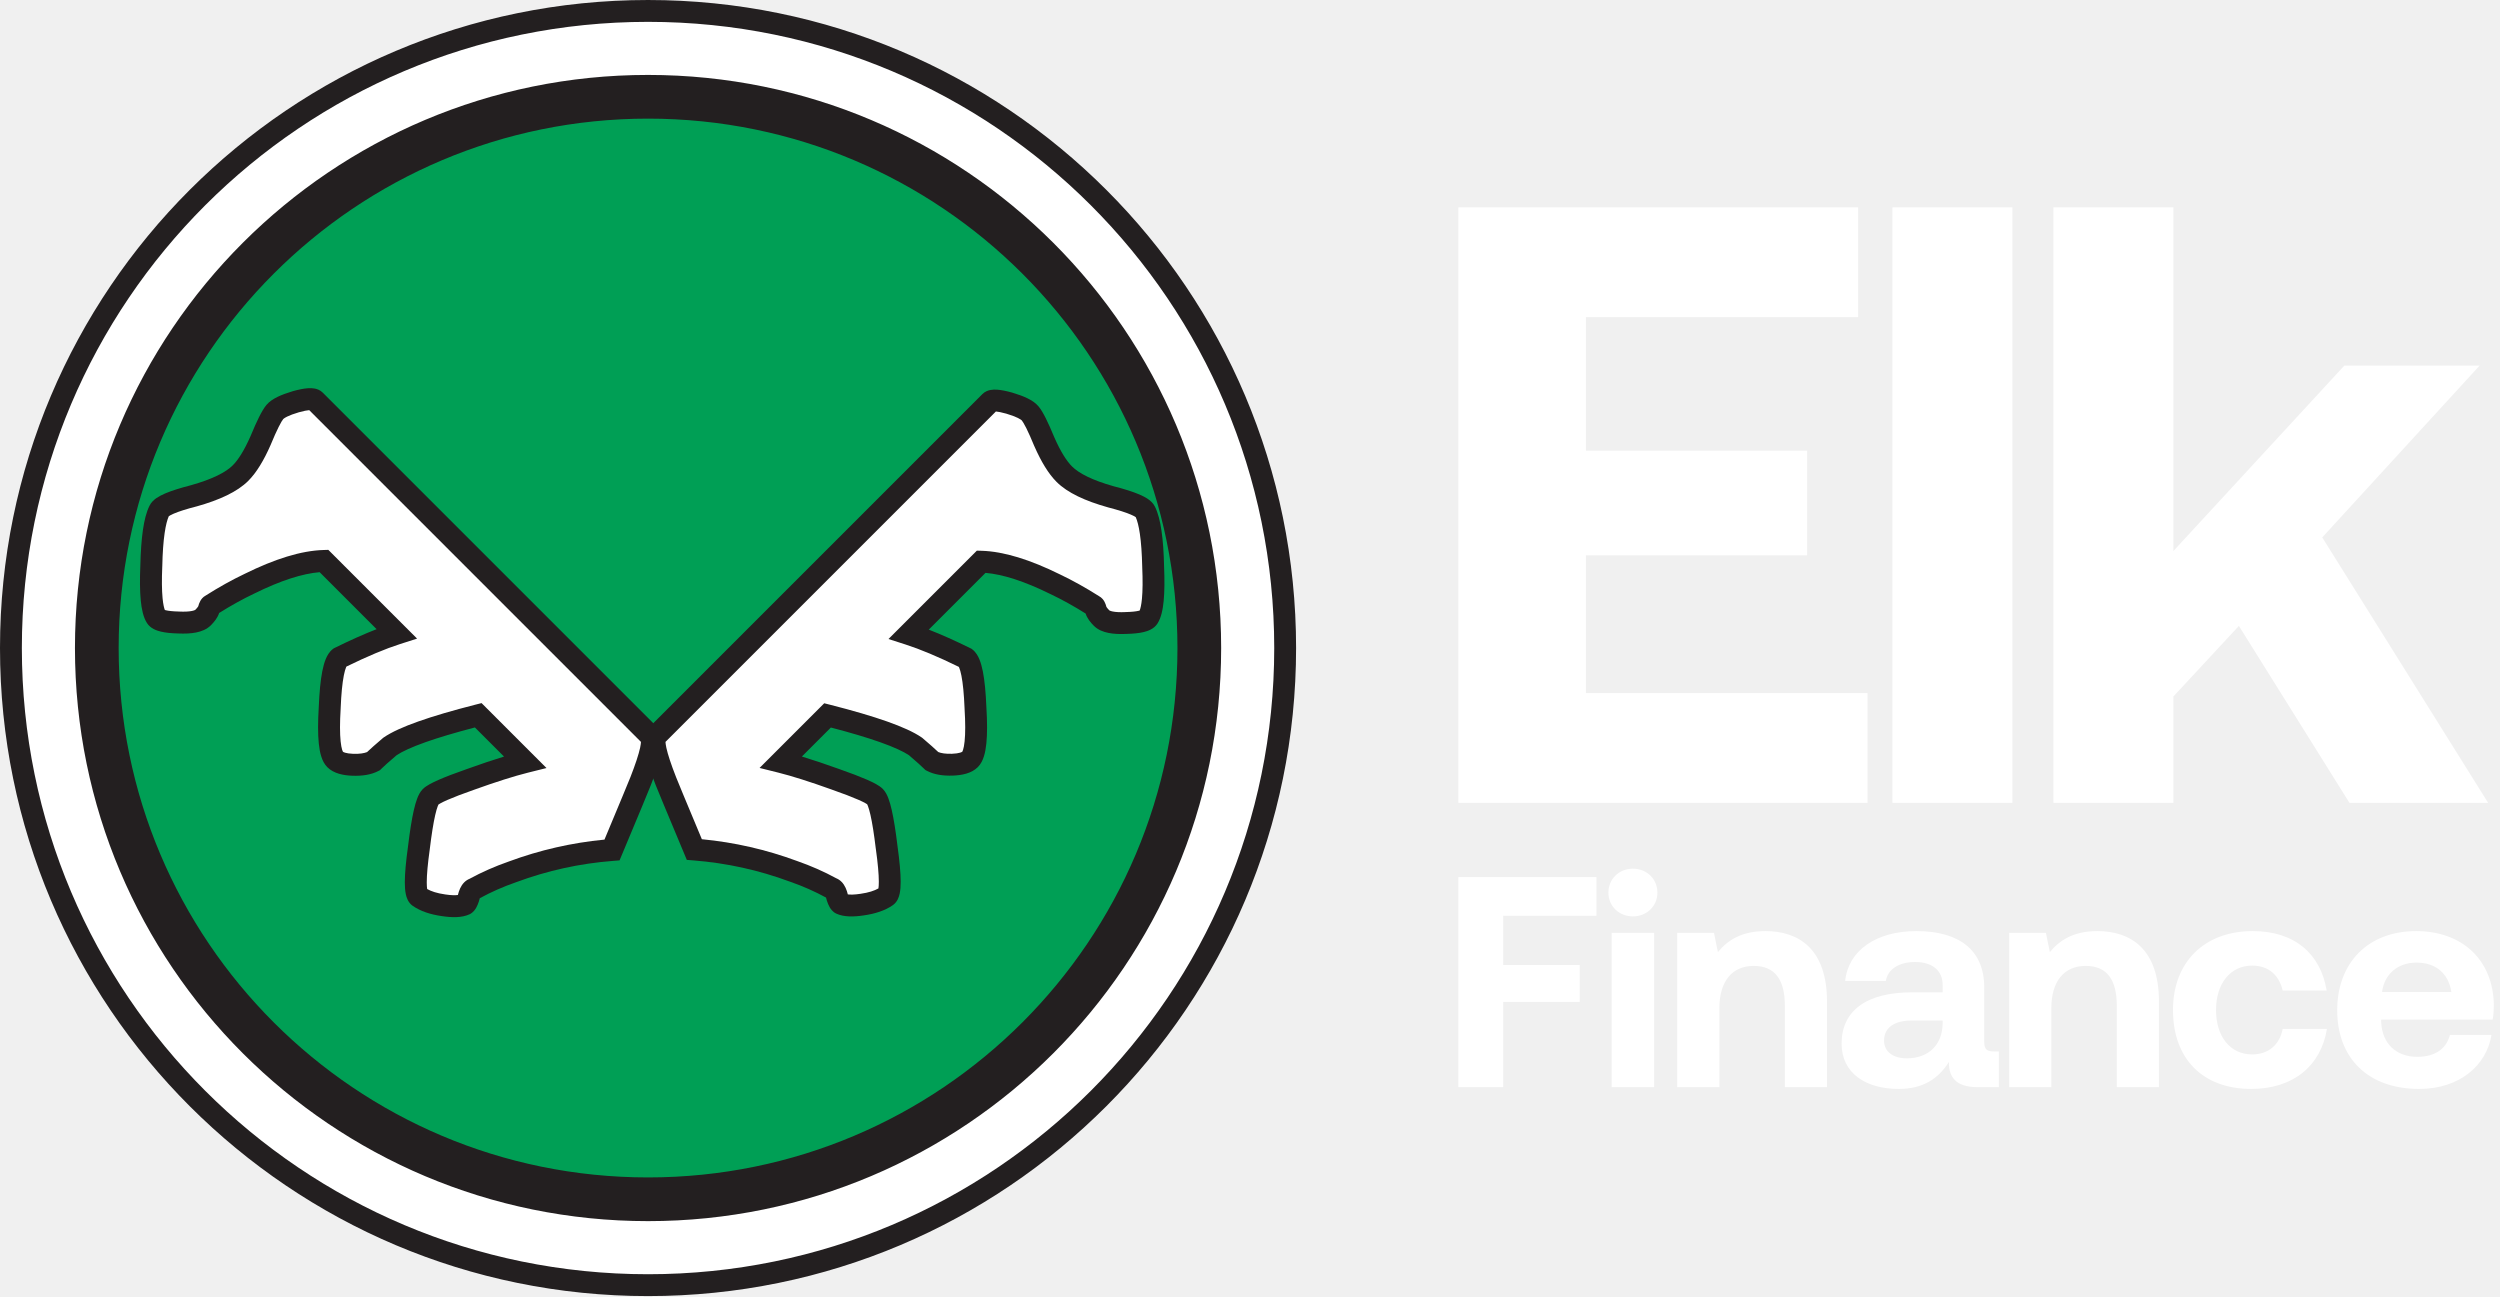
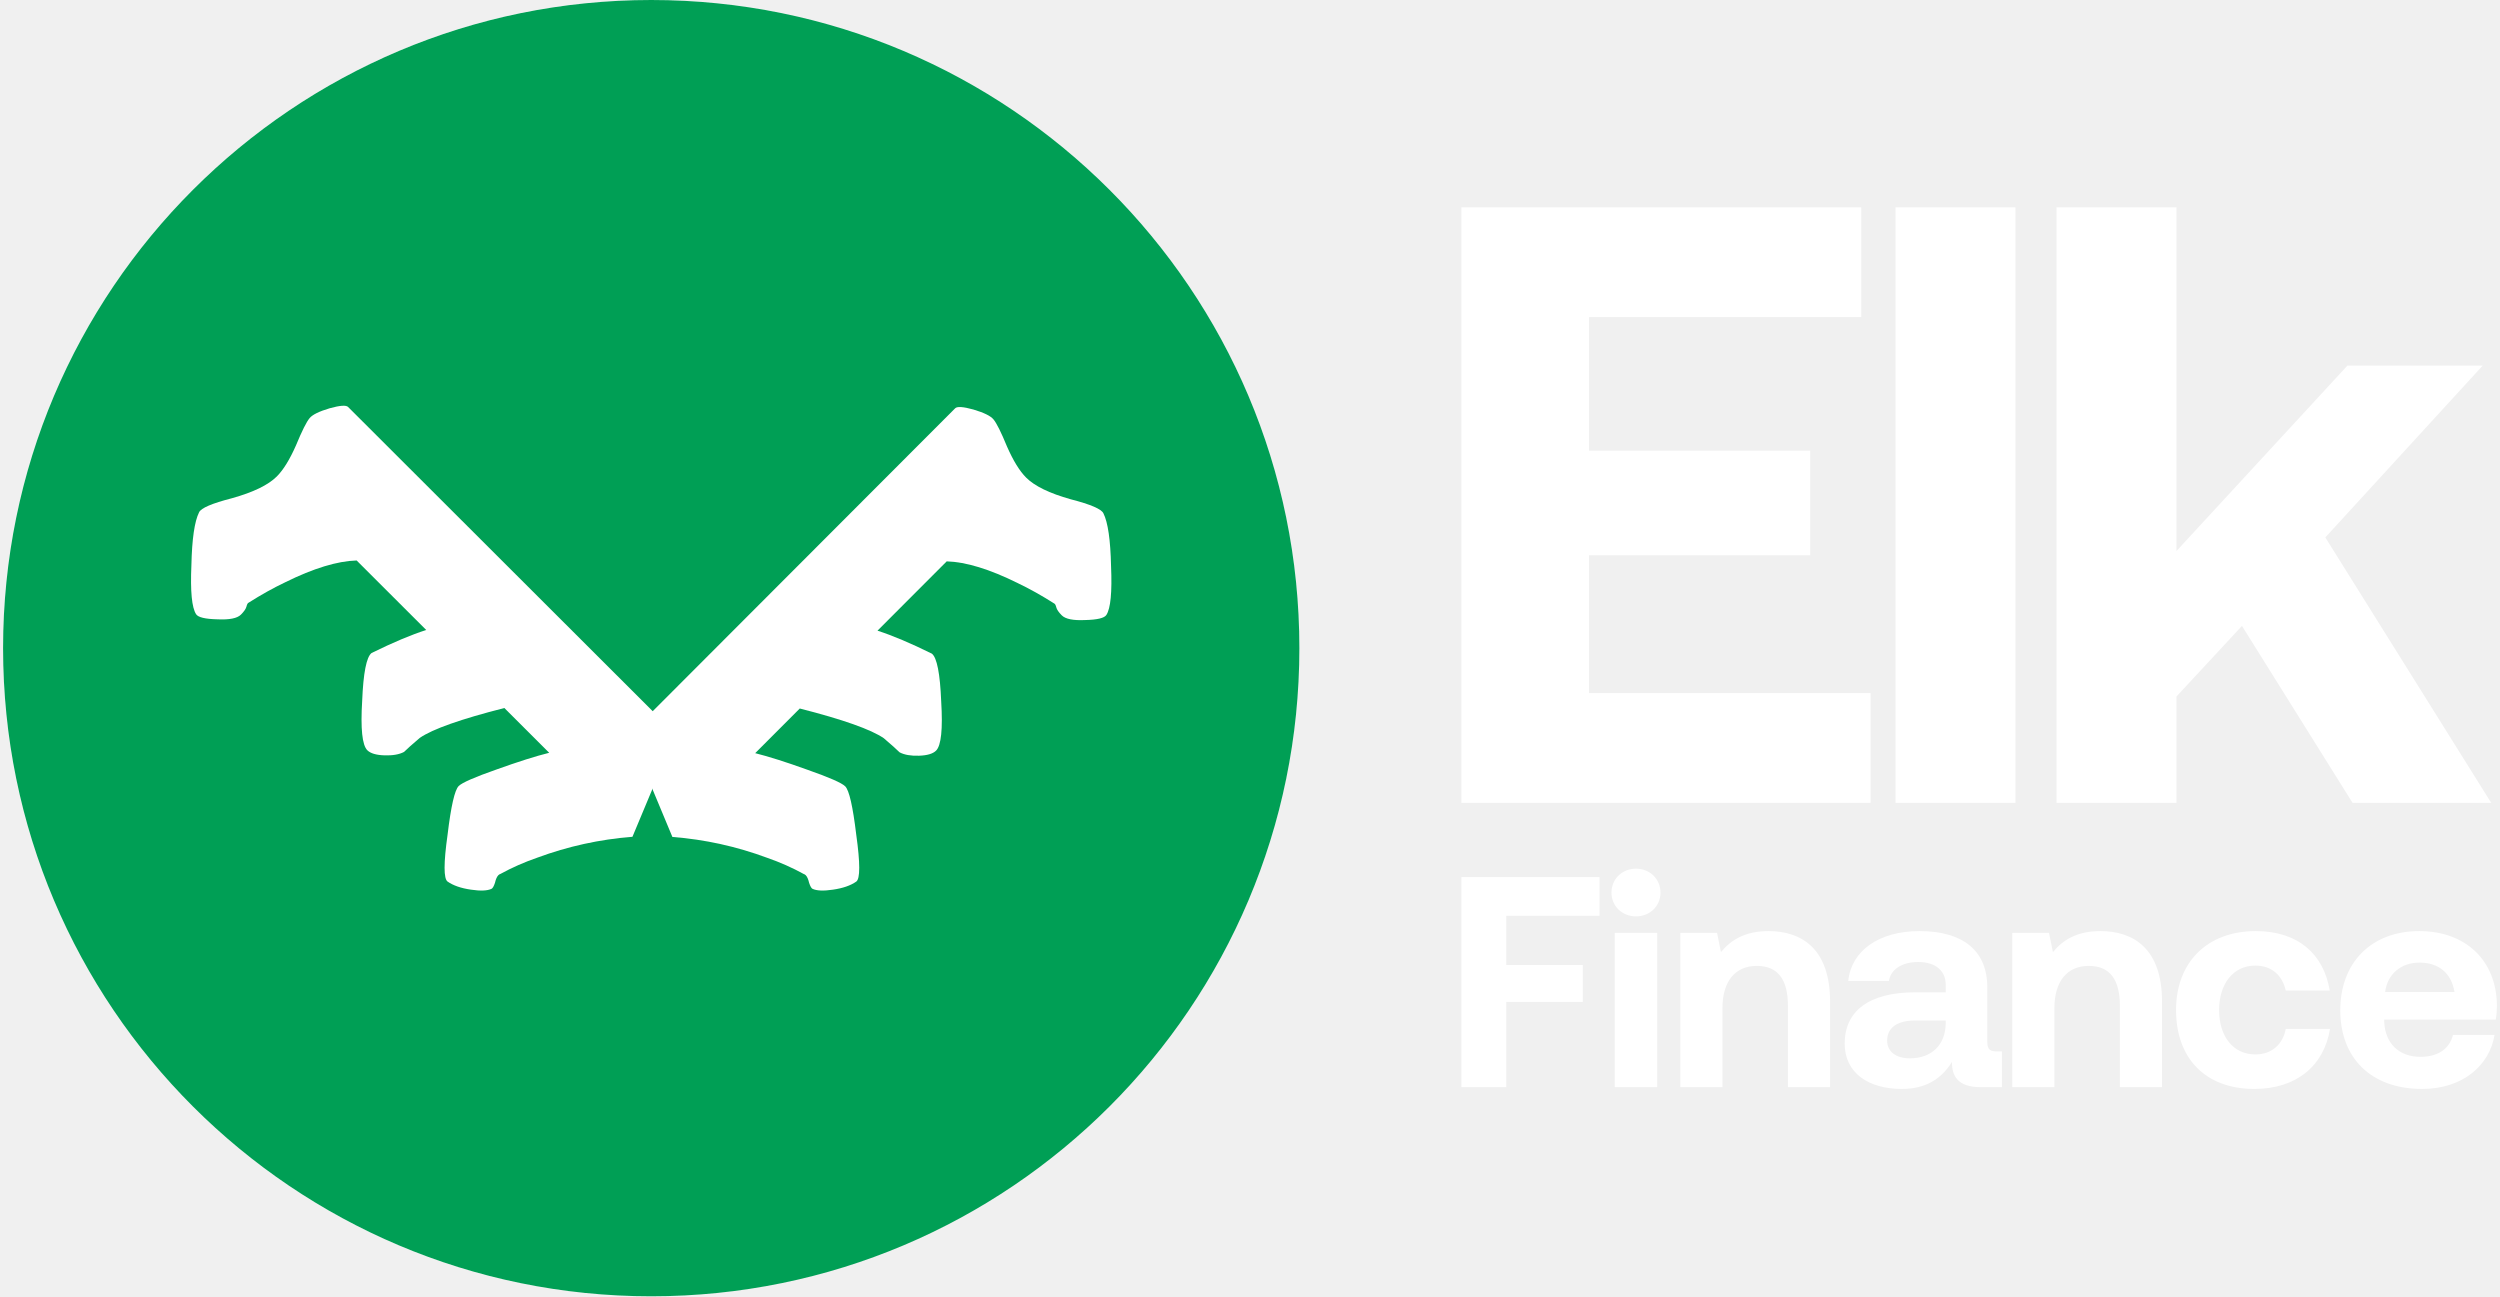
- <svg xmlns="http://www.w3.org/2000/svg" width="108" height="56" viewBox="0 0 108 56" fill="none">
-   <path d="M27.996 55.519C43.197 55.519 55.519 43.196 55.519 27.995C55.519 12.795 43.197 0.472 27.996 0.472C12.795 0.472 0.473 12.795 0.473 27.995C0.473 43.196 12.795 55.519 27.996 55.519Z" fill="white" />
-   <path fill-rule="evenodd" clip-rule="evenodd" d="M27.995 0.944C13.055 0.944 0.944 13.055 0.944 27.995C0.944 42.935 13.055 55.047 27.995 55.047C42.935 55.047 55.047 42.935 55.047 27.995C55.047 13.055 42.935 0.944 27.995 0.944ZM0 27.995C0 12.534 12.534 9.15527e-05 27.995 9.15527e-05C43.457 9.15527e-05 55.991 12.534 55.991 27.995C55.991 43.457 43.457 55.991 27.995 55.991C12.534 55.991 0 43.457 0 27.995Z" fill="#231F20" />
-   <path d="M27.996 51.809C41.148 51.809 51.809 41.147 51.809 27.995C51.809 14.843 41.148 4.181 27.996 4.181C14.844 4.181 4.182 14.843 4.182 27.995C4.182 41.147 14.844 51.809 27.996 51.809Z" fill="#009F55" />
-   <path fill-rule="evenodd" clip-rule="evenodd" d="M27.996 5.125C15.365 5.125 5.126 15.364 5.126 27.995C5.126 40.626 15.365 50.865 27.996 50.865C40.627 50.865 50.866 40.626 50.866 27.995C50.866 15.364 40.627 5.125 27.996 5.125ZM3.238 27.995C3.238 14.322 14.323 3.237 27.996 3.237C41.669 3.237 52.754 14.322 52.754 27.995C52.754 41.669 41.669 52.753 27.996 52.753C14.323 52.753 3.238 41.669 3.238 27.995Z" fill="#231F20" />
-   <path d="M38.304 38.714C38.048 38.893 37.696 39.015 37.248 39.079C36.826 39.143 36.519 39.13 36.327 39.04C36.276 39.015 36.225 38.925 36.174 38.772C36.135 38.605 36.084 38.49 36.02 38.426C35.995 38.401 35.963 38.381 35.924 38.369C35.413 38.087 34.862 37.844 34.274 37.639C32.892 37.128 31.466 36.814 29.995 36.699C29.24 34.896 28.831 33.911 28.767 33.744C28.319 32.606 28.179 31.953 28.345 31.787L42.775 17.358C42.864 17.268 43.139 17.287 43.6 17.415C44.073 17.556 44.373 17.703 44.502 17.856C44.642 18.023 44.847 18.432 45.115 19.084C45.397 19.724 45.685 20.191 45.979 20.485C46.363 20.869 47.034 21.195 47.994 21.464C48.889 21.694 49.382 21.905 49.471 22.097C49.676 22.506 49.791 23.299 49.817 24.476C49.868 25.653 49.797 26.389 49.605 26.683C49.516 26.824 49.196 26.9 48.646 26.913C48.109 26.939 47.757 26.869 47.591 26.702C47.45 26.561 47.367 26.44 47.341 26.338C47.316 26.235 47.284 26.178 47.245 26.165C46.682 25.807 46.133 25.5 45.595 25.244C44.329 24.617 43.261 24.291 42.391 24.265L39.263 27.393C39.941 27.61 40.76 27.956 41.719 28.429C41.949 28.608 42.09 29.325 42.141 30.578C42.218 31.832 42.141 32.574 41.911 32.804C41.77 32.945 41.514 33.022 41.144 33.034C40.773 33.047 40.478 32.996 40.261 32.881C40.133 32.753 39.896 32.542 39.551 32.248C38.975 31.851 37.709 31.403 35.752 30.904L33.737 32.919C34.351 33.073 35.138 33.322 36.097 33.667C37.082 34.013 37.651 34.262 37.805 34.416C37.984 34.595 38.15 35.324 38.304 36.603C38.483 37.883 38.483 38.586 38.304 38.714Z" fill="white" />
-   <path fill-rule="evenodd" clip-rule="evenodd" d="M43.023 17.776L28.749 32.05C28.751 32.102 28.761 32.184 28.786 32.302C28.849 32.59 28.985 33.01 29.206 33.572L29.206 33.573L29.207 33.575C29.265 33.725 29.633 34.613 30.32 36.254C31.731 36.389 33.102 36.703 34.433 37.195C35.032 37.404 35.595 37.652 36.122 37.939C36.204 37.973 36.284 38.023 36.353 38.093C36.506 38.245 36.582 38.456 36.626 38.638C36.728 38.651 36.902 38.654 37.177 38.612L37.179 38.612L37.181 38.611C37.526 38.562 37.774 38.479 37.948 38.38C37.958 38.32 37.965 38.226 37.965 38.09C37.965 37.772 37.924 37.301 37.836 36.669L37.835 36.664L37.834 36.66C37.758 36.026 37.681 35.543 37.603 35.202C37.564 35.031 37.527 34.906 37.495 34.821C37.479 34.78 37.467 34.756 37.461 34.744C37.448 34.735 37.423 34.718 37.381 34.695C37.309 34.654 37.207 34.605 37.072 34.546C36.804 34.428 36.428 34.284 35.94 34.113L35.938 34.112L35.936 34.111C34.984 33.769 34.214 33.525 33.622 33.377L32.813 33.175L35.607 30.381L35.867 30.447C36.854 30.698 37.674 30.939 38.326 31.169C38.969 31.397 39.477 31.624 39.818 31.859L39.838 31.873L39.856 31.888C40.157 32.144 40.385 32.346 40.533 32.488C40.655 32.538 40.844 32.572 41.127 32.563C41.286 32.557 41.4 32.538 41.477 32.515C41.534 32.498 41.561 32.482 41.572 32.474C41.576 32.466 41.589 32.442 41.604 32.393C41.63 32.313 41.654 32.193 41.671 32.026C41.706 31.692 41.707 31.223 41.669 30.607L41.669 30.602L41.669 30.597C41.644 29.98 41.597 29.515 41.534 29.192C41.502 29.029 41.468 28.917 41.438 28.845C41.432 28.83 41.427 28.819 41.422 28.809C40.513 28.364 39.746 28.044 39.118 27.842L38.382 27.606L42.2 23.788L42.404 23.794C43.37 23.822 44.508 24.18 45.801 24.819C46.348 25.08 46.905 25.391 47.472 25.75C47.605 25.82 47.677 25.928 47.71 25.988C47.752 26.065 47.779 26.145 47.796 26.214C47.798 26.218 47.803 26.226 47.812 26.239C47.832 26.269 47.867 26.311 47.922 26.367C47.922 26.367 47.957 26.394 48.071 26.417C48.196 26.442 48.376 26.454 48.623 26.442L48.629 26.442L48.634 26.441C48.895 26.435 49.075 26.414 49.188 26.387C49.206 26.383 49.222 26.378 49.234 26.375C49.265 26.297 49.306 26.14 49.332 25.866C49.364 25.529 49.37 25.075 49.344 24.497L49.344 24.492L49.344 24.487C49.331 23.909 49.297 23.438 49.243 23.067C49.193 22.717 49.128 22.483 49.064 22.341C49.062 22.34 49.061 22.339 49.059 22.337C49.022 22.312 48.955 22.274 48.848 22.229C48.634 22.137 48.314 22.034 47.876 21.921L47.871 21.92L47.866 21.918C46.884 21.643 46.116 21.29 45.645 20.819C45.29 20.465 44.974 19.936 44.683 19.274L44.681 19.269L44.678 19.264C44.546 18.944 44.433 18.69 44.338 18.499C44.238 18.3 44.172 18.199 44.141 18.161L44.139 18.16L44.138 18.159C44.138 18.159 44.129 18.148 44.101 18.129C44.073 18.109 44.031 18.084 43.972 18.055C43.854 17.997 43.689 17.934 43.468 17.869C43.259 17.811 43.114 17.783 43.023 17.776ZM49.081 22.355C49.081 22.355 49.081 22.354 49.079 22.353C49.081 22.354 49.082 22.355 49.081 22.355ZM49.273 26.36C49.273 26.36 49.273 26.36 49.273 26.36C49.274 26.359 49.274 26.359 49.273 26.36ZM37.933 38.444C37.933 38.444 37.934 38.441 37.936 38.435C37.934 38.442 37.933 38.444 37.933 38.444ZM28.751 31.994C28.751 31.995 28.751 31.997 28.75 32.002C28.75 31.997 28.751 31.994 28.751 31.994ZM43.08 16.834C43.264 16.847 43.483 16.893 43.725 16.96L43.729 16.961L43.733 16.963C43.984 17.037 44.205 17.118 44.387 17.207C44.561 17.292 44.736 17.402 44.862 17.553C44.971 17.681 45.077 17.868 45.182 18.077C45.291 18.295 45.413 18.57 45.549 18.899C45.82 19.514 46.078 19.918 46.312 20.151C46.608 20.447 47.182 20.746 48.115 21.008C48.57 21.125 48.942 21.242 49.22 21.361C49.359 21.421 49.488 21.486 49.596 21.561C49.696 21.63 49.82 21.735 49.895 21.89C50.029 22.161 50.117 22.518 50.177 22.931C50.239 23.352 50.275 23.863 50.288 24.461C50.313 25.058 50.309 25.558 50.271 25.956C50.235 26.332 50.163 26.689 50.001 26.939C49.851 27.174 49.586 27.262 49.408 27.305C49.203 27.354 48.949 27.378 48.662 27.385C48.374 27.398 48.112 27.388 47.886 27.342C47.663 27.298 47.432 27.211 47.256 27.036C47.112 26.892 46.965 26.712 46.898 26.504C46.382 26.18 45.88 25.902 45.392 25.67L45.388 25.668L45.385 25.667C44.249 25.105 43.317 24.811 42.574 24.748L40.123 27.2C40.663 27.41 41.265 27.679 41.927 28.006L41.97 28.027L42.008 28.057C42.16 28.174 42.251 28.34 42.31 28.483C42.373 28.635 42.421 28.814 42.46 29.01C42.537 29.401 42.586 29.92 42.612 30.554C42.651 31.19 42.652 31.716 42.61 32.123C42.589 32.328 42.556 32.515 42.504 32.678C42.455 32.834 42.377 33.005 42.244 33.138C41.971 33.411 41.558 33.492 41.159 33.506C40.744 33.52 40.358 33.466 40.039 33.298L39.977 33.265L39.926 33.215C39.816 33.104 39.598 32.909 39.264 32.623C39.025 32.464 38.618 32.274 38.011 32.059C37.452 31.862 36.747 31.651 35.894 31.429L34.641 32.682C35.115 32.826 35.653 33.006 36.254 33.223C36.751 33.397 37.151 33.55 37.451 33.681C37.601 33.747 37.733 33.81 37.841 33.87C37.941 33.927 38.052 33.996 38.138 34.082C38.255 34.2 38.328 34.356 38.377 34.486C38.431 34.627 38.479 34.798 38.523 34.992C38.611 35.379 38.694 35.898 38.771 36.542C38.861 37.187 38.909 37.707 38.909 38.09C38.909 38.281 38.898 38.459 38.865 38.609C38.838 38.735 38.774 38.958 38.577 39.098L38.575 39.099L38.574 39.101C38.236 39.337 37.806 39.475 37.316 39.545C36.88 39.611 36.453 39.62 36.127 39.468L36.121 39.465L36.115 39.462C35.963 39.386 35.88 39.257 35.84 39.188C35.793 39.106 35.756 39.013 35.725 38.921L35.718 38.9L35.713 38.878C35.703 38.832 35.693 38.799 35.684 38.775C35.2 38.51 34.679 38.28 34.118 38.085L34.114 38.084L34.109 38.082C32.769 37.586 31.385 37.282 29.958 37.17L29.67 37.147L29.559 36.881C28.809 35.09 28.396 34.095 28.326 33.916C28.1 33.339 27.942 32.864 27.864 32.501C27.825 32.32 27.8 32.145 27.805 31.988C27.81 31.848 27.84 31.624 28.011 31.453L42.44 17.024C42.553 16.91 42.689 16.866 42.786 16.847C42.886 16.828 42.988 16.828 43.08 16.834Z" fill="#231F20" />
-   <path d="M18.096 38.741C18.353 38.921 18.706 39.043 19.155 39.107C19.579 39.172 19.888 39.159 20.08 39.069C20.132 39.043 20.183 38.953 20.235 38.799C20.273 38.632 20.324 38.516 20.389 38.452C20.414 38.426 20.446 38.407 20.485 38.394C20.999 38.112 21.551 37.868 22.142 37.662C23.529 37.148 24.961 36.834 26.438 36.718C27.196 34.907 27.607 33.918 27.671 33.751C28.121 32.608 28.262 31.953 28.095 31.786L13.607 17.297C13.517 17.207 13.241 17.227 12.778 17.355C12.303 17.496 12.001 17.644 11.873 17.798C11.731 17.965 11.526 18.376 11.256 19.031C10.973 19.674 10.684 20.142 10.389 20.438C10.004 20.823 9.329 21.151 8.366 21.42C7.467 21.652 6.972 21.863 6.883 22.056C6.677 22.467 6.561 23.264 6.536 24.445C6.484 25.627 6.555 26.366 6.748 26.661C6.838 26.802 7.159 26.879 7.711 26.892C8.251 26.918 8.604 26.847 8.771 26.68C8.912 26.539 8.995 26.417 9.021 26.314C9.047 26.211 9.079 26.154 9.118 26.141C9.683 25.781 10.235 25.473 10.774 25.216C12.046 24.587 13.119 24.259 13.992 24.233L17.133 27.374C16.452 27.592 15.63 27.939 14.666 28.414C14.435 28.594 14.294 29.313 14.242 30.572C14.165 31.831 14.242 32.576 14.474 32.807C14.615 32.948 14.872 33.025 15.244 33.038C15.617 33.051 15.912 33 16.131 32.884C16.259 32.756 16.497 32.544 16.843 32.248C17.422 31.85 18.693 31.401 20.658 30.9L22.681 32.923C22.065 33.077 21.275 33.327 20.311 33.674C19.323 34.021 18.751 34.271 18.597 34.425C18.417 34.605 18.25 35.337 18.096 36.622C17.916 37.906 17.916 38.613 18.096 38.741Z" fill="white" />
-   <path fill-rule="evenodd" clip-rule="evenodd" d="M13.595 16.785C13.693 16.804 13.829 16.848 13.943 16.962L28.432 31.451C28.603 31.622 28.633 31.847 28.638 31.988C28.642 32.145 28.618 32.321 28.579 32.502C28.5 32.867 28.342 33.344 28.114 33.923C28.045 34.104 27.63 35.102 26.877 36.901L26.765 37.168L26.477 37.191C25.043 37.303 23.654 37.608 22.308 38.107L22.303 38.108L22.299 38.11C21.736 38.306 21.212 38.537 20.727 38.803C20.718 38.826 20.708 38.86 20.697 38.906L20.692 38.928L20.685 38.949C20.655 39.041 20.617 39.134 20.57 39.217C20.53 39.287 20.447 39.416 20.294 39.493L20.288 39.495L20.282 39.498C19.955 39.651 19.526 39.642 19.088 39.576C18.596 39.506 18.164 39.366 17.825 39.129L17.823 39.128L17.822 39.127C17.624 38.986 17.56 38.762 17.533 38.636C17.5 38.485 17.488 38.306 17.488 38.115C17.488 37.73 17.537 37.208 17.627 36.561C17.705 35.914 17.787 35.393 17.876 35.004C17.92 34.81 17.968 34.638 18.023 34.495C18.072 34.366 18.145 34.209 18.263 34.09C18.349 34.004 18.46 33.934 18.561 33.878C18.67 33.817 18.802 33.754 18.952 33.688C19.253 33.556 19.656 33.402 20.154 33.228C20.758 33.01 21.298 32.829 21.774 32.684L20.516 31.426C19.659 31.65 18.951 31.861 18.39 32.059C17.781 32.275 17.372 32.466 17.133 32.626C16.796 32.912 16.578 33.108 16.467 33.219L16.416 33.27L16.354 33.303C16.034 33.472 15.646 33.526 15.229 33.512C14.829 33.498 14.414 33.416 14.14 33.142C14.006 33.008 13.928 32.838 13.879 32.68C13.827 32.517 13.793 32.329 13.772 32.124C13.73 31.715 13.732 31.186 13.77 30.548C13.797 29.911 13.846 29.391 13.923 28.997C13.962 28.8 14.01 28.621 14.073 28.469C14.133 28.325 14.224 28.159 14.377 28.04L14.415 28.011L14.458 27.989C15.123 27.661 15.727 27.391 16.269 27.18L13.808 24.718C13.063 24.781 12.126 25.076 10.986 25.641L10.983 25.642L10.979 25.644C10.489 25.877 9.985 26.156 9.467 26.481C9.4 26.691 9.252 26.87 9.107 27.015C8.931 27.191 8.698 27.278 8.475 27.323C8.248 27.369 7.984 27.379 7.695 27.366C7.407 27.359 7.153 27.335 6.947 27.285C6.768 27.243 6.502 27.153 6.351 26.918C6.188 26.667 6.116 26.309 6.08 25.931C6.042 25.532 6.037 25.029 6.063 24.43C6.077 23.83 6.113 23.316 6.174 22.894C6.234 22.479 6.323 22.121 6.458 21.849C6.533 21.693 6.658 21.587 6.757 21.518C6.866 21.443 6.996 21.377 7.135 21.317C7.414 21.198 7.788 21.08 8.244 20.963C9.182 20.7 9.758 20.4 10.055 20.103C10.29 19.868 10.549 19.463 10.821 18.846C10.958 18.515 11.081 18.238 11.19 18.02C11.295 17.81 11.402 17.623 11.511 17.493C11.637 17.342 11.813 17.232 11.988 17.146C12.171 17.057 12.392 16.976 12.644 16.901L12.649 16.9L12.653 16.898C12.896 16.831 13.116 16.784 13.3 16.772C13.393 16.765 13.495 16.766 13.595 16.785ZM12.91 17.811C12.689 17.876 12.523 17.939 12.405 17.997C12.346 18.026 12.304 18.052 12.275 18.072C12.247 18.091 12.238 18.102 12.238 18.102L12.237 18.103L12.236 18.104C12.204 18.142 12.138 18.243 12.038 18.444C11.942 18.635 11.828 18.89 11.695 19.212L11.693 19.217L11.691 19.222C11.399 19.887 11.081 20.417 10.725 20.773C10.252 21.246 9.481 21.601 8.495 21.877L8.49 21.878L8.485 21.879C8.045 21.992 7.723 22.096 7.509 22.188C7.401 22.234 7.334 22.272 7.297 22.298C7.295 22.299 7.293 22.3 7.292 22.301C7.228 22.444 7.163 22.678 7.112 23.03C7.058 23.402 7.023 23.876 7.011 24.456L7.011 24.461L7.01 24.466C6.985 25.046 6.991 25.502 7.023 25.84C7.049 26.116 7.09 26.273 7.121 26.351C7.133 26.355 7.149 26.359 7.168 26.364C7.281 26.391 7.461 26.412 7.723 26.418L7.729 26.419L7.735 26.419C7.983 26.431 8.164 26.419 8.289 26.394C8.403 26.371 8.438 26.344 8.438 26.344C8.494 26.288 8.529 26.245 8.549 26.215C8.558 26.202 8.563 26.194 8.565 26.19C8.583 26.121 8.609 26.04 8.652 25.964C8.685 25.903 8.757 25.794 8.89 25.725C9.46 25.363 10.019 25.052 10.569 24.79C11.867 24.148 13.009 23.788 13.979 23.76L14.184 23.754L18.018 27.588L17.278 27.825C16.648 28.027 15.878 28.349 14.965 28.796C14.96 28.805 14.955 28.817 14.949 28.832C14.919 28.904 14.885 29.017 14.853 29.18C14.789 29.505 14.742 29.972 14.717 30.591L14.717 30.596L14.717 30.601C14.679 31.22 14.68 31.691 14.715 32.026C14.732 32.194 14.757 32.314 14.782 32.395C14.798 32.443 14.81 32.467 14.815 32.476C14.825 32.483 14.852 32.5 14.91 32.517C14.987 32.54 15.102 32.559 15.262 32.565C15.546 32.574 15.736 32.539 15.857 32.49C16.006 32.347 16.236 32.145 16.537 31.888L16.556 31.872L16.576 31.858C16.918 31.623 17.428 31.394 18.074 31.166C18.728 30.934 19.552 30.693 20.543 30.44L20.804 30.374L23.609 33.179L22.797 33.382C22.203 33.531 21.43 33.776 20.473 34.12L20.471 34.121L20.47 34.121C19.98 34.293 19.602 34.438 19.332 34.556C19.197 34.615 19.095 34.665 19.023 34.706C18.98 34.729 18.955 34.746 18.942 34.755C18.936 34.767 18.924 34.791 18.909 34.832C18.876 34.918 18.839 35.043 18.8 35.215C18.722 35.557 18.644 36.043 18.567 36.678L18.567 36.683L18.566 36.688C18.477 37.323 18.436 37.795 18.436 38.115C18.436 38.252 18.444 38.346 18.453 38.406C18.628 38.505 18.878 38.589 19.224 38.638L19.226 38.639L19.228 38.639C19.503 38.681 19.678 38.678 19.781 38.664C19.825 38.482 19.901 38.271 20.055 38.117C20.125 38.047 20.204 37.997 20.287 37.963C20.816 37.675 21.381 37.426 21.983 37.216C23.319 36.722 24.696 36.407 26.113 36.271C26.802 34.623 27.172 33.732 27.23 33.581L27.231 33.579L27.232 33.578C27.453 33.014 27.59 32.592 27.653 32.303C27.678 32.184 27.688 32.102 27.69 32.05L13.358 17.718C13.267 17.725 13.121 17.752 12.91 17.811ZM27.688 31.994C27.688 31.994 27.689 31.996 27.689 32.002C27.688 31.997 27.688 31.994 27.688 31.994ZM18.469 38.47C18.468 38.471 18.467 38.468 18.465 38.461C18.468 38.467 18.469 38.47 18.469 38.47ZM7.274 22.315C7.274 22.315 7.275 22.314 7.277 22.313C7.275 22.314 7.274 22.315 7.274 22.315Z" fill="#231F20" />
-   <path d="M63 34.683H80.677V29.942H68.513V23.989H78.067V19.468H68.513V13.699H80.272V8.958H63V34.683Z" fill="white" />
-   <path d="M81.753 34.683H86.935V8.958H81.753V34.683Z" fill="white" />
-   <path d="M88.708 34.683H93.89V30.089L96.72 27.039L101.497 34.683H107.488L100.321 23.217L107.12 15.793H101.277L93.89 23.805V8.958H88.708V34.683Z" fill="white" />
-   <path d="M63 46.964H64.937V43.283H68.243V41.688H64.937V39.562H68.967V37.889H63V46.964Z" fill="white" />
-   <path d="M70.541 39.588C71.136 39.588 71.6 39.147 71.6 38.564C71.6 37.967 71.136 37.527 70.541 37.527C69.947 37.527 69.483 37.967 69.483 38.564C69.483 39.147 69.947 39.588 70.541 39.588ZM69.625 46.964H71.459V40.301H69.625V46.964Z" fill="white" />
-   <path d="M76.266 40.223C75.246 40.223 74.639 40.612 74.213 41.131L74.045 40.301H72.456V46.964H74.277V43.555C74.277 42.401 74.82 41.727 75.762 41.727C76.679 41.727 77.106 42.323 77.106 43.451V46.964H78.927V43.27C78.927 40.988 77.7 40.223 76.266 40.223Z" fill="white" />
-   <path d="M86.144 45.422C85.86 45.422 85.718 45.357 85.718 45.007V42.647C85.718 41.053 84.646 40.223 82.786 40.223C81.03 40.223 79.841 41.079 79.712 42.375H81.469C81.546 41.883 82.024 41.558 82.734 41.558C83.496 41.558 83.922 41.947 83.922 42.544V42.868H82.605C80.616 42.868 79.557 43.672 79.557 45.085C79.557 46.355 80.591 47.042 82.024 47.042C83.057 47.042 83.729 46.614 84.194 45.875C84.181 46.511 84.478 46.964 85.421 46.964H86.35V45.422H86.144ZM83.922 44.216C83.91 45.123 83.328 45.72 82.373 45.72C81.766 45.72 81.391 45.422 81.391 44.955C81.391 44.398 81.83 44.086 82.592 44.086H83.922V44.216Z" fill="white" />
-   <path d="M90.606 40.223C89.586 40.223 88.979 40.612 88.553 41.131L88.385 40.301H86.797V46.964H88.618V43.555C88.618 42.401 89.16 41.727 90.103 41.727C91.02 41.727 91.446 42.323 91.446 43.451V46.964H93.267V43.27C93.267 40.988 92.04 40.223 90.606 40.223Z" fill="white" />
-   <path d="M97.256 47.042C99.064 47.042 100.265 46.044 100.524 44.449H98.612C98.483 45.123 98.005 45.551 97.295 45.551C96.339 45.551 95.732 44.773 95.732 43.633C95.732 42.505 96.339 41.714 97.295 41.714C98.005 41.714 98.457 42.129 98.612 42.79H100.511C100.252 41.208 99.129 40.223 97.321 40.223C95.216 40.223 93.873 41.571 93.873 43.633C93.873 45.733 95.151 47.042 97.256 47.042Z" fill="white" />
-   <path d="M104.506 47.042C106.275 47.042 107.424 46.005 107.631 44.709H105.836C105.681 45.331 105.164 45.655 104.428 45.655C103.511 45.655 102.904 45.085 102.866 44.138V44.047H107.683C107.721 43.84 107.734 43.62 107.734 43.425C107.709 41.468 106.365 40.223 104.377 40.223C102.323 40.223 100.967 41.571 100.967 43.646C100.967 45.707 102.297 47.042 104.506 47.042ZM102.904 42.855C103.008 42.064 103.602 41.584 104.389 41.584C105.216 41.584 105.771 42.038 105.9 42.855H102.904Z" fill="white" />
+ <svg xmlns="http://www.w3.org/2000/svg" width="108" height="56" viewBox="0 0 985 512" fill="none">
+   <g clip-path="url(#clip0_27_189)">
+     <g clip-path="url(#clip1_27_189)">
+       <path fill-rule="evenodd" clip-rule="evenodd" d="M255.957 8.63C119.362 8.63 8.63 119.362 8.63 255.957C8.63 392.552 119.362 503.284 255.957 503.284C392.552 503.284 503.284 392.552 503.284 255.957C503.284 119.362 392.552 8.63 255.957 8.63ZM0 255.957C0 114.596 114.596 0 255.957 0C397.318 0 511.914 114.596 511.914 255.957C511.914 397.318 397.318 511.914 255.957 511.914C114.596 511.914 0 397.318 0 255.957Z" fill="white" />
+       <path fill-rule="evenodd" clip-rule="evenodd" d="M255.957 46.859C140.475 46.859 46.859 140.475 46.859 255.957C46.859 371.438 140.475 465.054 255.957 465.054C371.438 465.054 465.054 371.438 465.054 255.957C465.054 140.475 371.438 46.859 255.957 46.859ZM29.6 255.957C29.6 130.943 130.943 29.6 255.957 29.6C380.97 29.6 482.314 130.943 482.314 255.957C482.314 380.97 380.97 482.314 255.957 482.314C130.943 482.314 29.6 380.97 29.6 255.957Z" fill="white" />
+       <path d="M350.205 353.957C347.866 355.594 344.65 356.705 340.556 357.29C336.696 357.875 333.89 357.758 332.135 356.939C331.667 356.705 331.199 355.887 330.732 354.483C330.381 352.963 329.913 351.91 329.328 351.325C329.094 351.092 328.802 350.916 328.451 350.799C323.773 348.226 318.744 346.004 313.364 344.133C300.732 339.454 287.691 336.589 274.241 335.536C267.341 319.045 263.598 310.04 263.013 308.519C258.92 298.11 257.633 292.145 259.154 290.625L391.082 158.697C391.9 157.878 394.415 158.054 398.625 159.223C402.953 160.51 405.701 161.855 406.871 163.258C408.157 164.779 410.029 168.521 412.485 174.486C415.058 180.334 417.689 184.603 420.379 187.293C423.888 190.802 430.028 193.784 438.8 196.24C446.987 198.345 451.49 200.275 452.309 202.029C454.18 205.772 455.233 213.023 455.467 223.784C455.934 234.544 455.291 241.269 453.537 243.959C452.718 245.245 449.794 245.947 444.765 246.064C439.853 246.298 436.636 245.655 435.116 244.134C433.829 242.848 433.069 241.736 432.835 240.801C432.601 239.865 432.309 239.339 431.958 239.222C426.812 235.947 421.783 233.14 416.871 230.801C405.292 225.07 395.526 222.088 387.573 221.854L358.977 250.45C365.176 252.438 372.661 255.596 381.433 259.923C383.538 261.561 384.824 268.11 385.292 279.572C385.994 291.034 385.292 297.818 383.187 299.923C381.9 301.209 379.561 301.911 376.17 302.028C372.778 302.145 370.088 301.677 368.1 300.624C366.93 299.455 364.766 297.525 361.608 294.835C356.345 291.209 344.767 287.116 326.872 282.555L308.451 300.975C314.065 302.379 321.258 304.659 330.03 307.817C339.036 310.975 344.24 313.256 345.644 314.659C347.281 316.297 348.802 322.963 350.205 334.659C351.842 346.355 351.842 352.787 350.205 353.957Z" fill="white" />
+       <path d="M165.451 354.206C167.8 355.85 171.03 356.965 175.14 357.552C179.015 358.14 181.834 358.022 183.595 357.2C184.065 356.965 184.535 356.143 185.004 354.734C185.357 353.207 185.827 352.15 186.414 351.563C186.649 351.328 186.942 351.152 187.294 351.035C191.992 348.451 197.042 346.22 202.444 344.341C215.127 339.643 228.221 336.766 241.726 335.709C248.655 319.151 252.413 310.108 253 308.582C257.11 298.13 258.402 292.141 256.875 290.614L124.408 158.146C123.586 157.324 121.061 157.501 116.833 158.675C112.488 159.967 109.728 161.317 108.554 162.726C107.262 164.253 105.383 168.011 102.917 174C100.333 179.872 97.691 184.158 94.99 186.859C91.467 190.383 85.302 193.377 76.494 195.843C68.273 197.957 63.752 199.895 62.93 201.656C61.051 205.414 59.994 212.695 59.759 223.499C59.289 234.304 59.935 241.056 61.697 243.757C62.519 245.049 65.455 245.754 70.505 245.871C75.437 246.106 78.666 245.46 80.193 243.933C81.485 242.641 82.248 241.526 82.483 240.586C82.718 239.647 83.011 239.118 83.364 239.001C88.531 235.713 93.581 232.894 98.513 230.546C110.139 224.791 119.945 221.797 127.931 221.562L156.644 250.275C150.42 252.271 142.904 255.442 134.096 259.787C131.982 261.431 130.69 268.008 130.221 279.516C129.516 291.025 130.221 297.836 132.335 299.95C133.626 301.242 135.975 301.947 139.381 302.064C142.786 302.181 145.487 301.712 147.484 300.655C148.658 299.48 150.831 297.543 154.001 294.842C159.286 291.201 170.912 287.091 188.88 282.511L207.376 301.007C201.739 302.416 194.517 304.706 185.709 307.877C176.667 311.048 171.441 313.338 170.031 314.747C168.387 316.391 166.861 323.085 165.451 334.829C163.807 346.572 163.807 353.031 165.451 354.206Z" fill="white" />
+     </g>
+     <rect width="512" height="512" fill="#009F55" />
+     <path d="M336.984 348.203C334.747 349.77 331.672 350.834 327.759 351.394C324.069 351.954 321.385 351.842 319.708 351.058C319.261 350.834 318.813 350.05 318.366 348.707C318.031 347.251 317.583 346.243 317.024 345.683C316.801 345.459 316.521 345.291 316.186 345.179C311.713 342.716 306.905 340.588 301.761 338.796C289.685 334.317 277.218 331.574 264.359 330.566C257.761 314.777 254.183 306.154 253.624 304.698C249.711 294.732 248.481 289.021 249.934 287.566L376.063 161.252C376.846 160.468 379.25 160.636 383.276 161.756C387.413 162.988 390.041 164.276 391.159 165.619C392.389 167.075 394.178 170.659 396.526 176.37C398.986 181.969 401.502 186.056 404.074 188.631C407.428 191.991 413.298 194.846 421.685 197.198C429.512 199.213 433.817 201.061 434.599 202.741C436.389 206.324 437.395 213.267 437.619 223.569C438.066 233.871 437.451 240.31 435.774 242.886C434.991 244.117 432.195 244.789 427.387 244.901C422.691 245.125 419.616 244.509 418.162 243.054C416.932 241.822 416.206 240.758 415.982 239.862C415.758 238.966 415.479 238.462 415.143 238.35C410.223 235.215 405.415 232.527 400.719 230.288C389.649 224.801 380.312 221.945 372.709 221.721L345.37 249.1C351.296 251.004 358.452 254.028 366.839 258.171C368.851 259.739 370.081 266.009 370.529 276.983C371.199 287.957 370.529 294.452 368.516 296.468C367.286 297.7 365.05 298.372 361.807 298.484C358.564 298.596 355.992 298.148 354.091 297.14C352.973 296.02 350.905 294.172 347.886 291.597C342.854 288.125 331.784 284.206 314.676 279.839L297.065 297.476C302.432 298.82 309.309 301.003 317.695 304.027C326.305 307.05 331.281 309.234 332.623 310.577C334.188 312.145 335.642 318.528 336.984 329.726C338.549 340.924 338.549 347.083 336.984 348.203Z" fill="white" />
+     <path d="M175.564 348.193C177.813 349.765 180.904 350.832 184.839 351.393C188.549 351.955 191.247 351.842 192.934 351.056C193.383 350.832 193.833 350.046 194.283 348.699C194.62 347.239 195.07 346.228 195.632 345.667C195.857 345.442 196.138 345.274 196.475 345.162C200.972 342.692 205.806 340.558 210.978 338.762C223.12 334.271 235.655 331.52 248.584 330.509C255.217 314.678 258.814 306.032 259.376 304.572C263.311 294.579 264.548 288.853 263.087 287.394L136.272 160.742C135.485 159.956 133.068 160.124 129.02 161.247C124.861 162.482 122.219 163.773 121.095 165.12C119.858 166.58 118.059 170.173 115.698 175.899C113.225 181.513 110.695 185.612 108.11 188.194C104.737 191.562 98.835 194.426 90.403 196.783C82.533 198.805 78.205 200.657 77.418 202.341C75.619 205.934 74.607 212.896 74.382 223.225C73.933 233.555 74.551 240.011 76.237 242.594C77.024 243.829 79.835 244.503 84.669 244.615C89.391 244.839 92.483 244.222 93.944 242.762C95.181 241.527 95.912 240.46 96.136 239.562C96.361 238.664 96.642 238.159 96.98 238.046C101.926 234.903 106.76 232.208 111.482 229.962C122.612 224.461 132 221.597 139.645 221.373L167.132 248.825C161.174 250.734 153.979 253.766 145.547 257.92C143.523 259.492 142.287 265.78 141.837 276.783C141.162 287.787 141.837 294.299 143.86 296.32C145.097 297.555 147.346 298.229 150.606 298.341C153.866 298.453 156.452 298.004 158.363 296.994C159.487 295.871 161.567 294.018 164.603 291.436C169.662 287.955 180.792 284.025 197.993 279.646L215.7 297.33C210.303 298.678 203.389 300.867 194.957 303.899C186.301 306.93 181.298 309.12 179.949 310.467C178.375 312.039 176.913 318.439 175.564 329.667C173.99 340.895 173.99 347.07 175.564 348.193Z" fill="white" />
+   </g>
+   <path d="M576 317.1H737.616V273.756H626.4V219.324H713.76V177.996H626.4V125.244H733.92V81.9H576V317.1Z" fill="white" />
+   <path d="M747.457 317.1H794.833V81.9H747.457V317.1Z" fill="white" />
+   <path d="M811.048 317.1H858.424V275.1L884.296 247.212L927.976 317.1H982.744L917.224 212.268L979.384 144.396H925.96L858.424 217.644V81.9H811.048V317.1Z" fill="white" />
+   <path d="M576 429.389H593.712V395.727H623.94V381.148H593.712V361.709H630.552V346.419H576V429.389Z" fill="white" />
+   <path d="M644.951 361.946C650.383 361.946 654.633 357.916 654.633 352.582C654.633 347.13 650.383 343.1 644.951 343.1C639.519 343.1 635.269 347.13 635.269 352.582C635.269 357.916 639.519 361.946 644.951 361.946ZM636.567 429.389H653.334V368.465H636.567V429.389Z" fill="white" />
+   <path d="M697.29 367.754C687.962 367.754 682.412 371.31 678.515 376.051L676.98 368.465H662.457V429.389H679.106V398.216C679.106 387.667 684.065 381.503 692.685 381.503C701.068 381.503 704.965 386.955 704.965 397.267V429.389H721.614V395.608C721.614 374.747 710.396 367.754 697.29 367.754Z" fill="white" />
+   <path d="M787.601 415.284C785.003 415.284 783.704 414.691 783.704 411.491V389.919C783.704 375.34 773.904 367.754 756.901 367.754C740.842 367.754 729.979 375.577 728.798 387.43H744.857C745.565 382.925 749.934 379.962 756.428 379.962C763.395 379.962 767.291 383.518 767.291 388.97V391.934H755.248C737.064 391.934 727.381 399.282 727.381 412.202C727.381 423.818 736.827 430.1 749.934 430.1C759.38 430.1 765.52 426.188 769.771 419.432C769.653 425.24 772.369 429.389 780.988 429.389H789.49V415.284H787.601ZM767.291 404.261C767.173 412.558 761.86 418.01 753.122 418.01C747.572 418.01 744.148 415.284 744.148 411.017C744.148 405.92 748.163 403.075 755.129 403.075H767.291V404.261Z" fill="white" />
+   <path d="M828.402 367.754C819.074 367.754 813.524 371.31 809.628 376.051L808.093 368.465H793.569V429.389H810.218V398.216C810.218 387.667 815.177 381.503 823.797 381.503C832.181 381.503 836.077 386.955 836.077 397.267V429.389H852.726V395.608C852.726 374.747 841.509 367.754 828.402 367.754Z" fill="white" />
+   <path d="M889.199 430.1C905.73 430.1 916.711 420.973 919.073 406.394H901.597C900.417 412.558 896.048 416.469 889.554 416.469C880.816 416.469 875.266 409.357 875.266 398.927C875.266 388.615 880.816 381.385 889.554 381.385C896.048 381.385 900.181 385.178 901.597 391.222H918.955C916.593 376.762 906.321 367.754 889.79 367.754C870.543 367.754 858.263 380.081 858.263 398.927C858.263 418.128 869.953 430.1 889.199 430.1Z" fill="white" />
+   <path d="M955.481 430.1C971.657 430.1 982.166 420.618 984.055 408.765H967.643C966.226 414.454 961.503 417.417 954.772 417.417C946.389 417.417 940.839 412.202 940.485 403.549V402.72H984.528C984.882 400.823 985 398.808 985 397.03C984.764 379.133 972.484 367.754 954.3 367.754C935.525 367.754 923.127 380.081 923.127 399.045C923.127 417.891 935.289 430.1 955.481 430.1ZM940.839 391.815C941.784 384.585 947.215 380.199 954.418 380.199C961.975 380.199 967.052 384.348 968.233 391.815H940.839Z" fill="white" />
+   <defs>
+     <clipPath id="clip0_27_189">
+       <rect width="512" height="512" rx="256" fill="white" />
+     </clipPath>
+     <clipPath id="clip1_27_189">
+       <rect width="512" height="512" fill="white" />
+     </clipPath>
+   </defs>
</svg>
